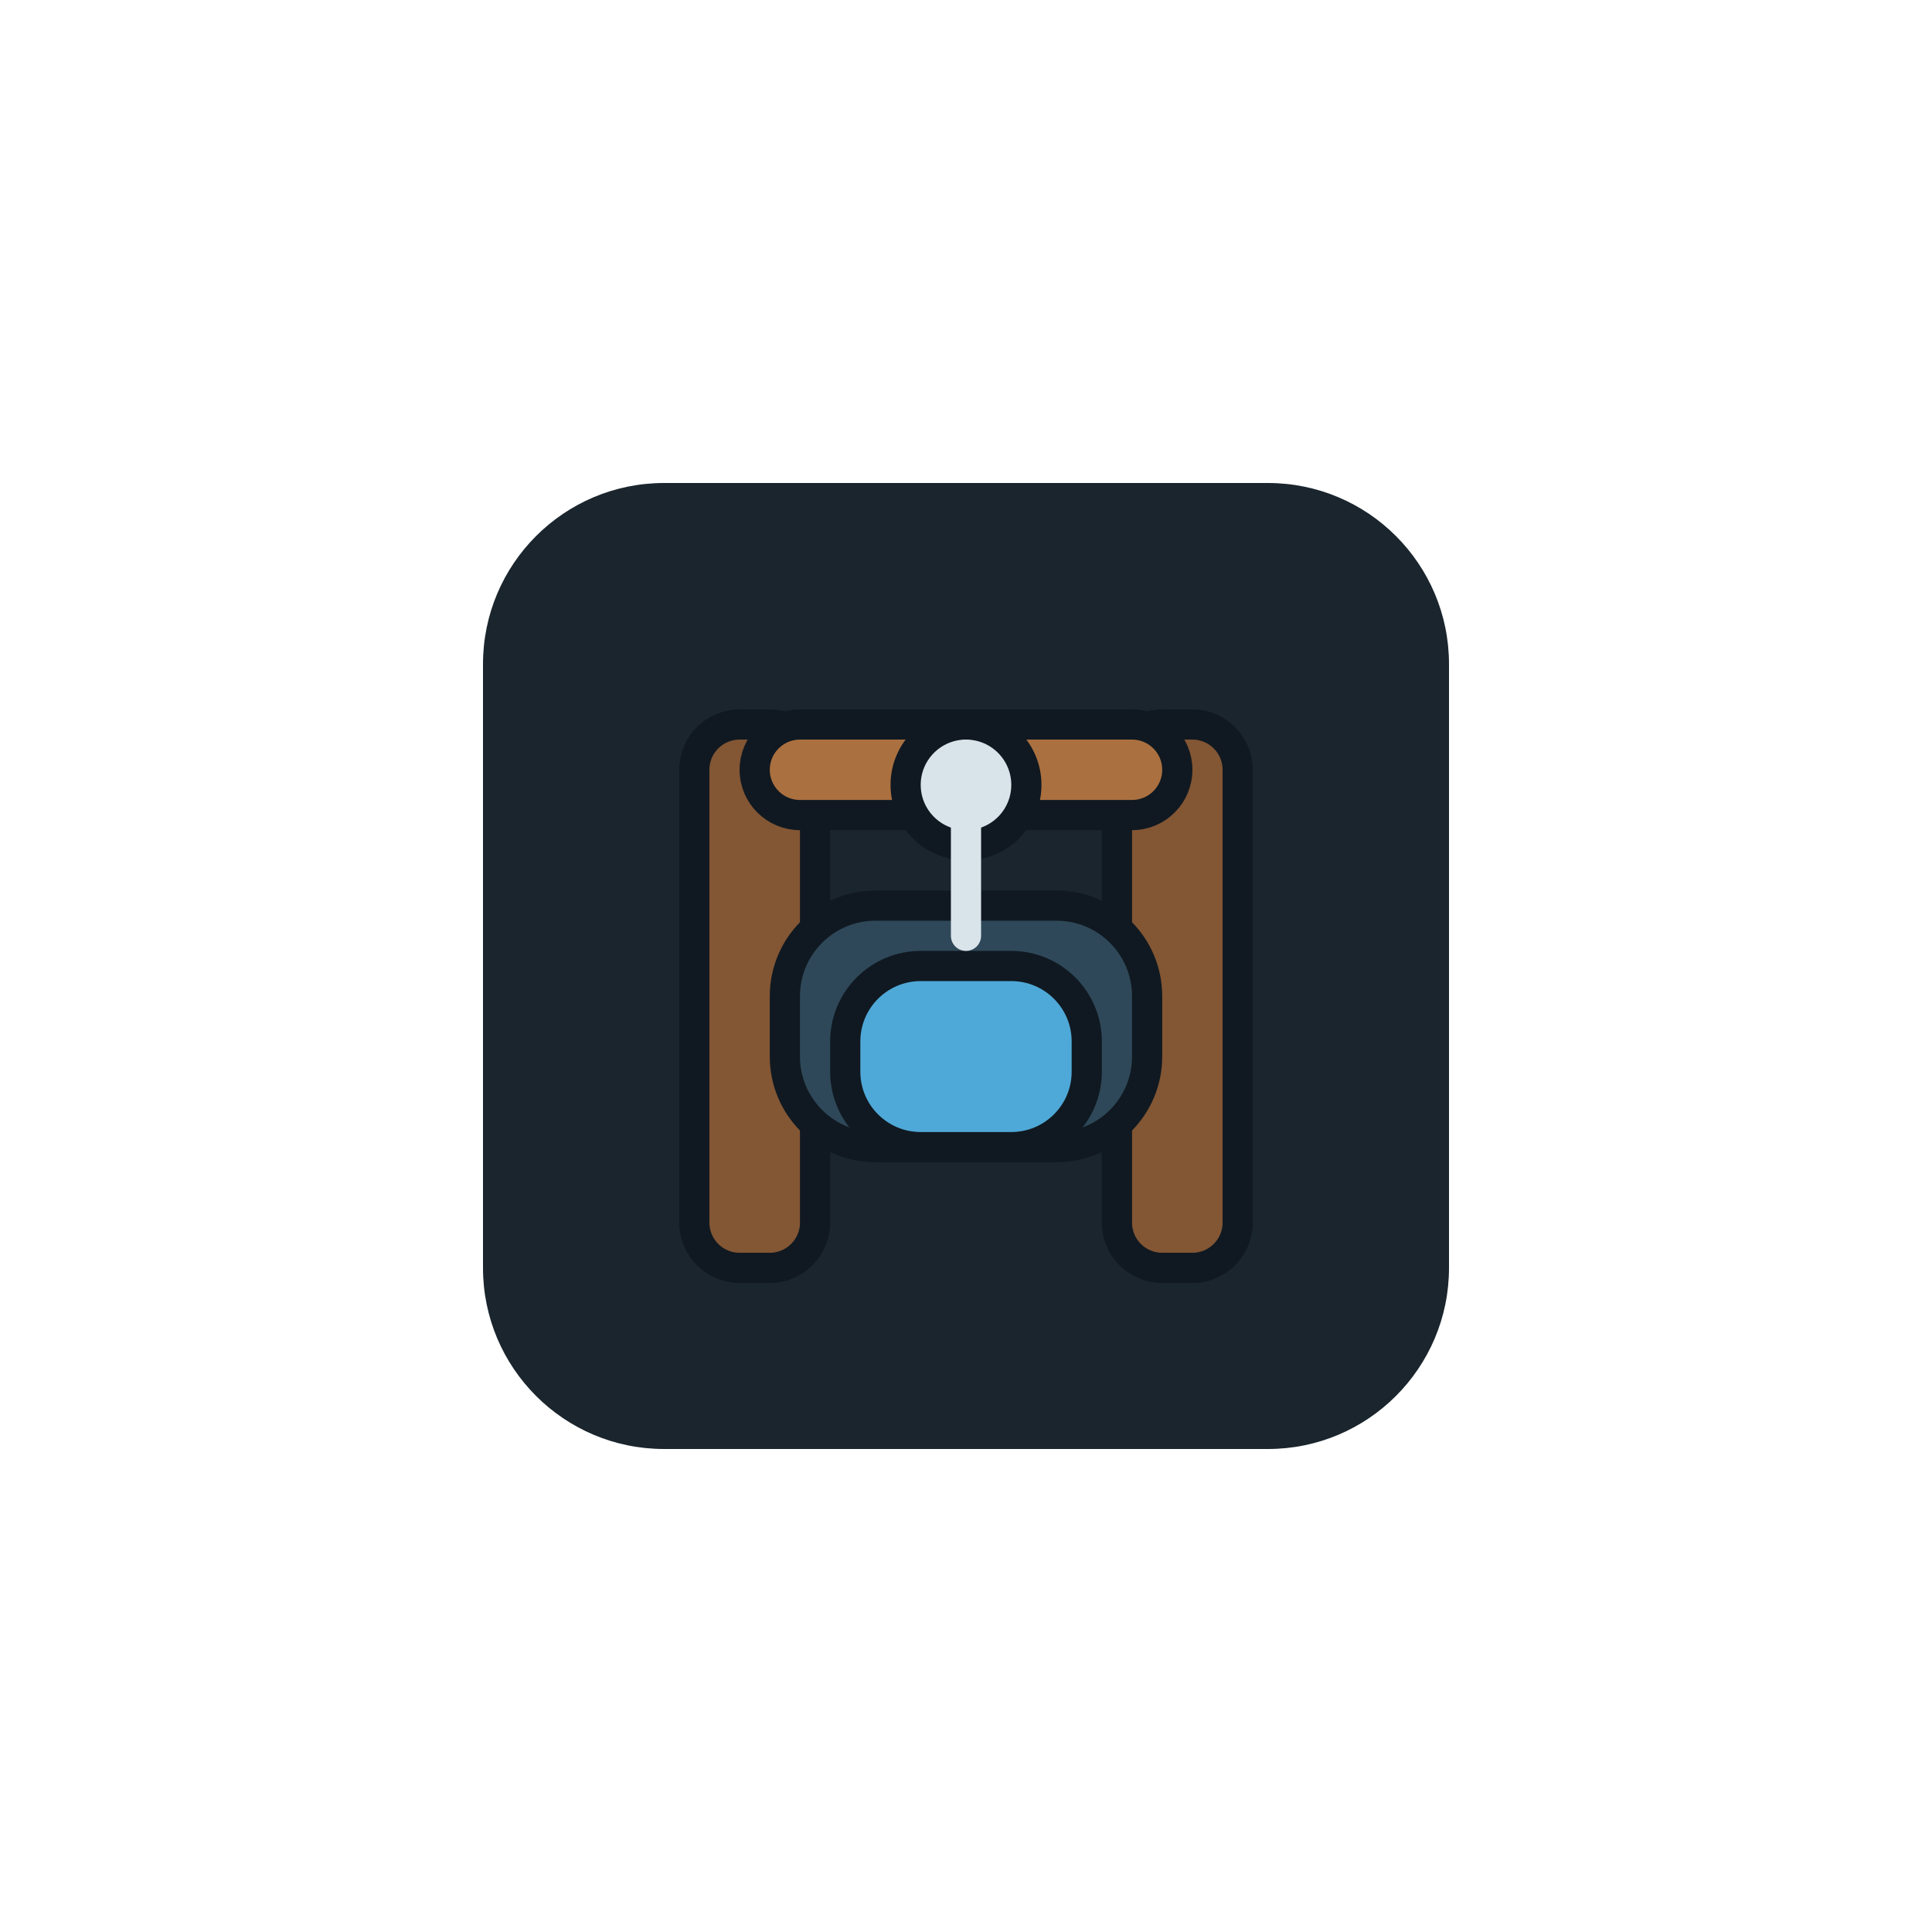
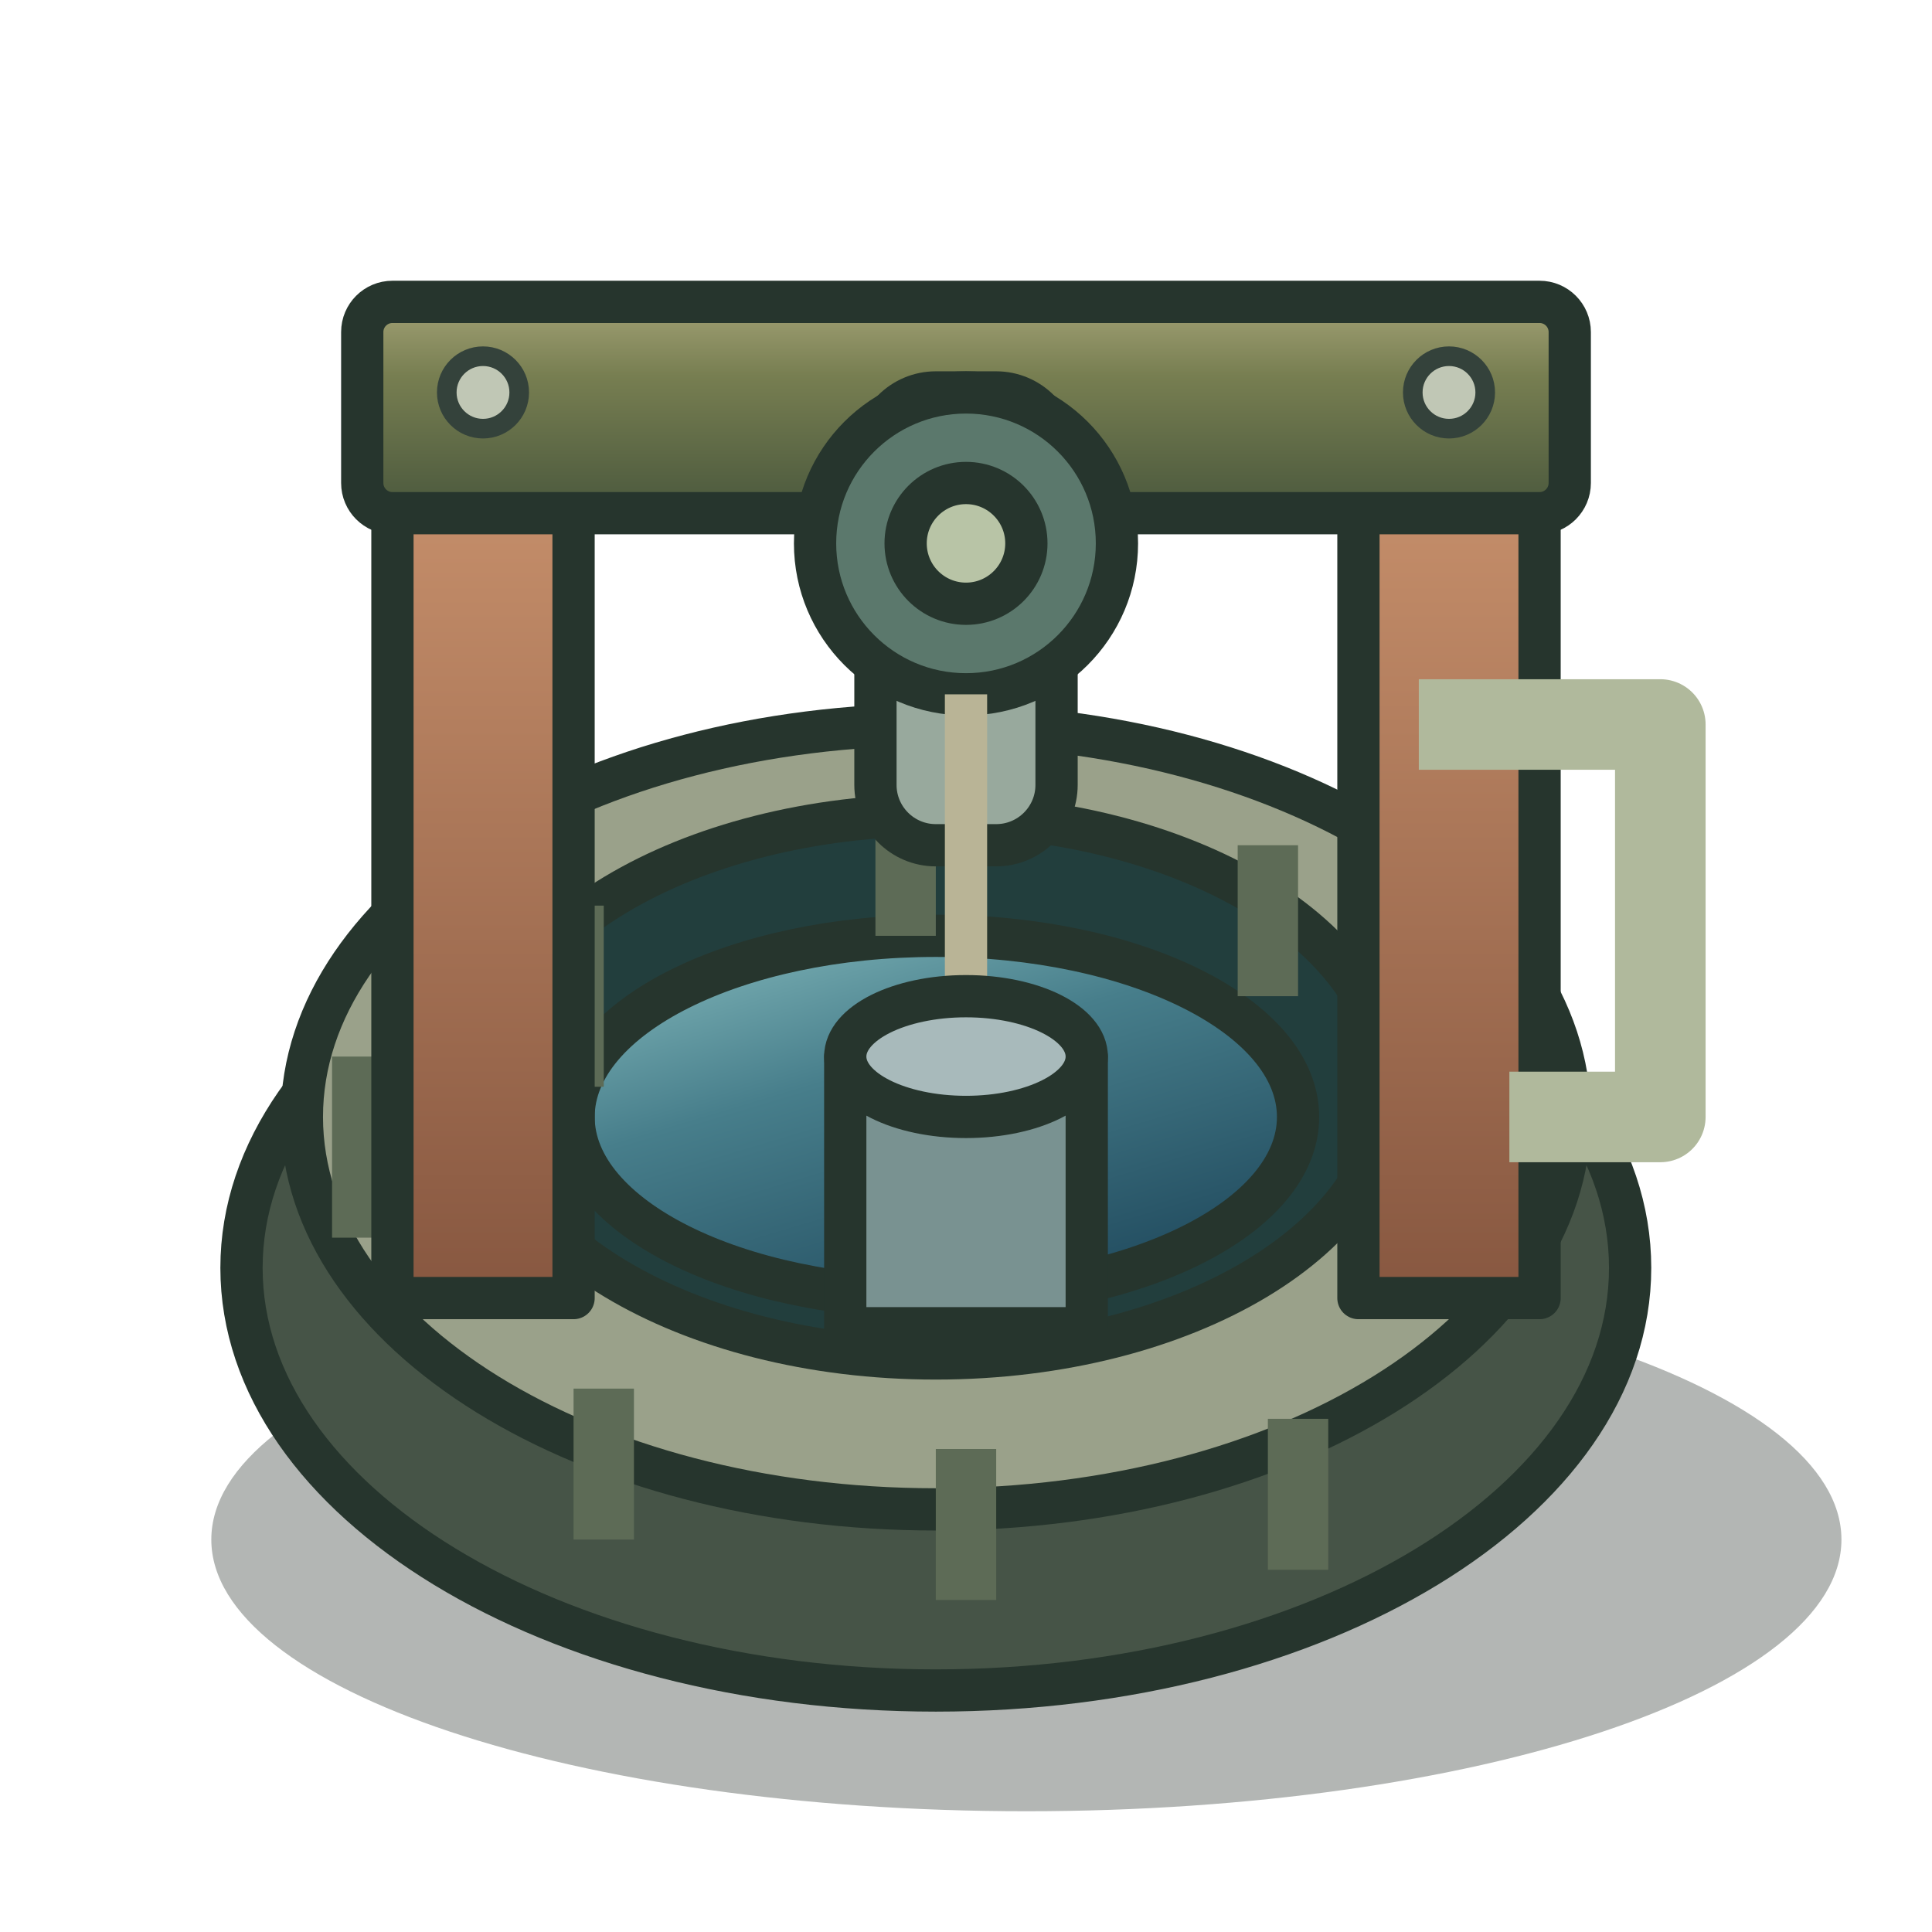
<svg xmlns="http://www.w3.org/2000/svg" viewBox="0 0 64 64">
-   <g transform="translate(16 16) scale(0.5)">
-     <rect width="64" height="64" rx="12" fill="#1a252d" />
-     <g stroke="#101921" stroke-width="2" stroke-linejoin="round">
-       <rect x="14" y="16" width="8" height="36" rx="3" fill="#835634" />
-       <rect x="42" y="16" width="8" height="36" rx="3" fill="#835634" />
-       <rect x="18" y="16" width="28" height="6" rx="3" fill="#ab7040" />
-       <rect x="20" y="28" width="24" height="16" rx="6" fill="#2e4859" />
-       <rect x="24" y="32" width="16" height="12" rx="5" fill="#4fa9d8" />
-       <circle cx="32" cy="20" r="4" fill="#d9e3ea" />
-     </g>
-     <path d="M32 18v12" stroke="#d9e3ea" stroke-width="2" stroke-linecap="round" />
+   <defs>
+     <linearGradient id="metal" x1="0" x2="0.5" y1="0" y2="1">
+       <stop stop-color="#98a69a" />
+       <stop offset=".4" stop-color="#6e7a72" />
+       <stop offset="1" stop-color="#44524d" />
+     </linearGradient>
+     <linearGradient id="olive" x1="0" x2="0" y1="0" y2="1">
+       <stop stop-color="#a2a175" />
+       <stop offset=".35" stop-color="#777e51" />
+       <stop offset="1" stop-color="#4a583d" />
+     </linearGradient>
+     <linearGradient id="copper" x1="0" x2="0" y1="0" y2="1">
+       <stop stop-color="#cf9771" />
+       <stop offset="1" stop-color="#875740" />
+     </linearGradient>
+     <linearGradient id="roof" x1="0" x2="0" y1="0" y2="1">
+       <stop stop-color="#8b9887" />
+       <stop offset="1" stop-color="#465b51" />
+     </linearGradient>
+     <linearGradient id="water" x1="0" x2=".6" y1="0" y2="1">
+       <stop stop-color="#89bec0" />
+       <stop offset=".45" stop-color="#477e8b" />
+       <stop offset="1" stop-color="#244f62" />
+     </linearGradient>
+     <pattern id="hazard" width="8" height="8" patternUnits="userSpaceOnUse" patternTransform="rotate(45)">
+       <rect width="8" height="8" fill="#c8af59" />
+       <rect width="4" height="8" fill="#363b2e" />
+     </pattern>
+   </defs>
+   <ellipse cx="34" cy="51" rx="27" ry="9" fill="#17221b" opacity=".33" />
+   <g stroke="#26352d" stroke-width="1.4" stroke-linejoin="round">
+     <ellipse cx="31" cy="42" rx="23" ry="14" fill="#465447" />
+     <ellipse cx="31" cy="37" rx="21" ry="13" fill="#9aa18a" />
+     <ellipse cx="31" cy="36" rx="15" ry="9" fill="#223e3d" />
+     <ellipse cx="31" cy="37" rx="12" ry="6" fill="url(#water)" />
+     <path d="M12 35v6m7-11v6m11-10v5m12-3v5m8 3v6m-7 5v5m-11-4v5m-12-7v5" stroke="#5d6b56" stroke-width="2" />
+     <path d="M13 12h6v31h-6zM45 12h6v31h-6z" fill="url(#copper)" />
+     <rect x="12" y="10" width="40" height="7" rx="1" fill="url(#olive)" />
+     <rect x="29" y="13" width="6" height="15" rx="2" fill="#98a99d" />
+     <circle cx="32" cy="18" r="5" fill="#5b786c" />
+     <circle cx="32" cy="18" r="2" fill="#b8c4a6" />
+     <path d="M32 23v15" stroke="#b9b496" stroke-width="1.4" />
+     <path d="M47 24h8v13h-5" stroke="#b0b99c" stroke-width="3" fill="none" />
+     <path d="M28 35h8v9h-8z" fill="#799291" />
+     <ellipse cx="32" cy="35" rx="4" ry="2" fill="#a8babb" />
  </g>
+   <circle cx="16" cy="13" r="1.2" fill="#c0c7b5" stroke="#34423b" stroke-width=".65" />
+   <circle cx="48" cy="13" r="1.2" fill="#c0c7b5" stroke="#34423b" stroke-width=".65" />
</svg>
